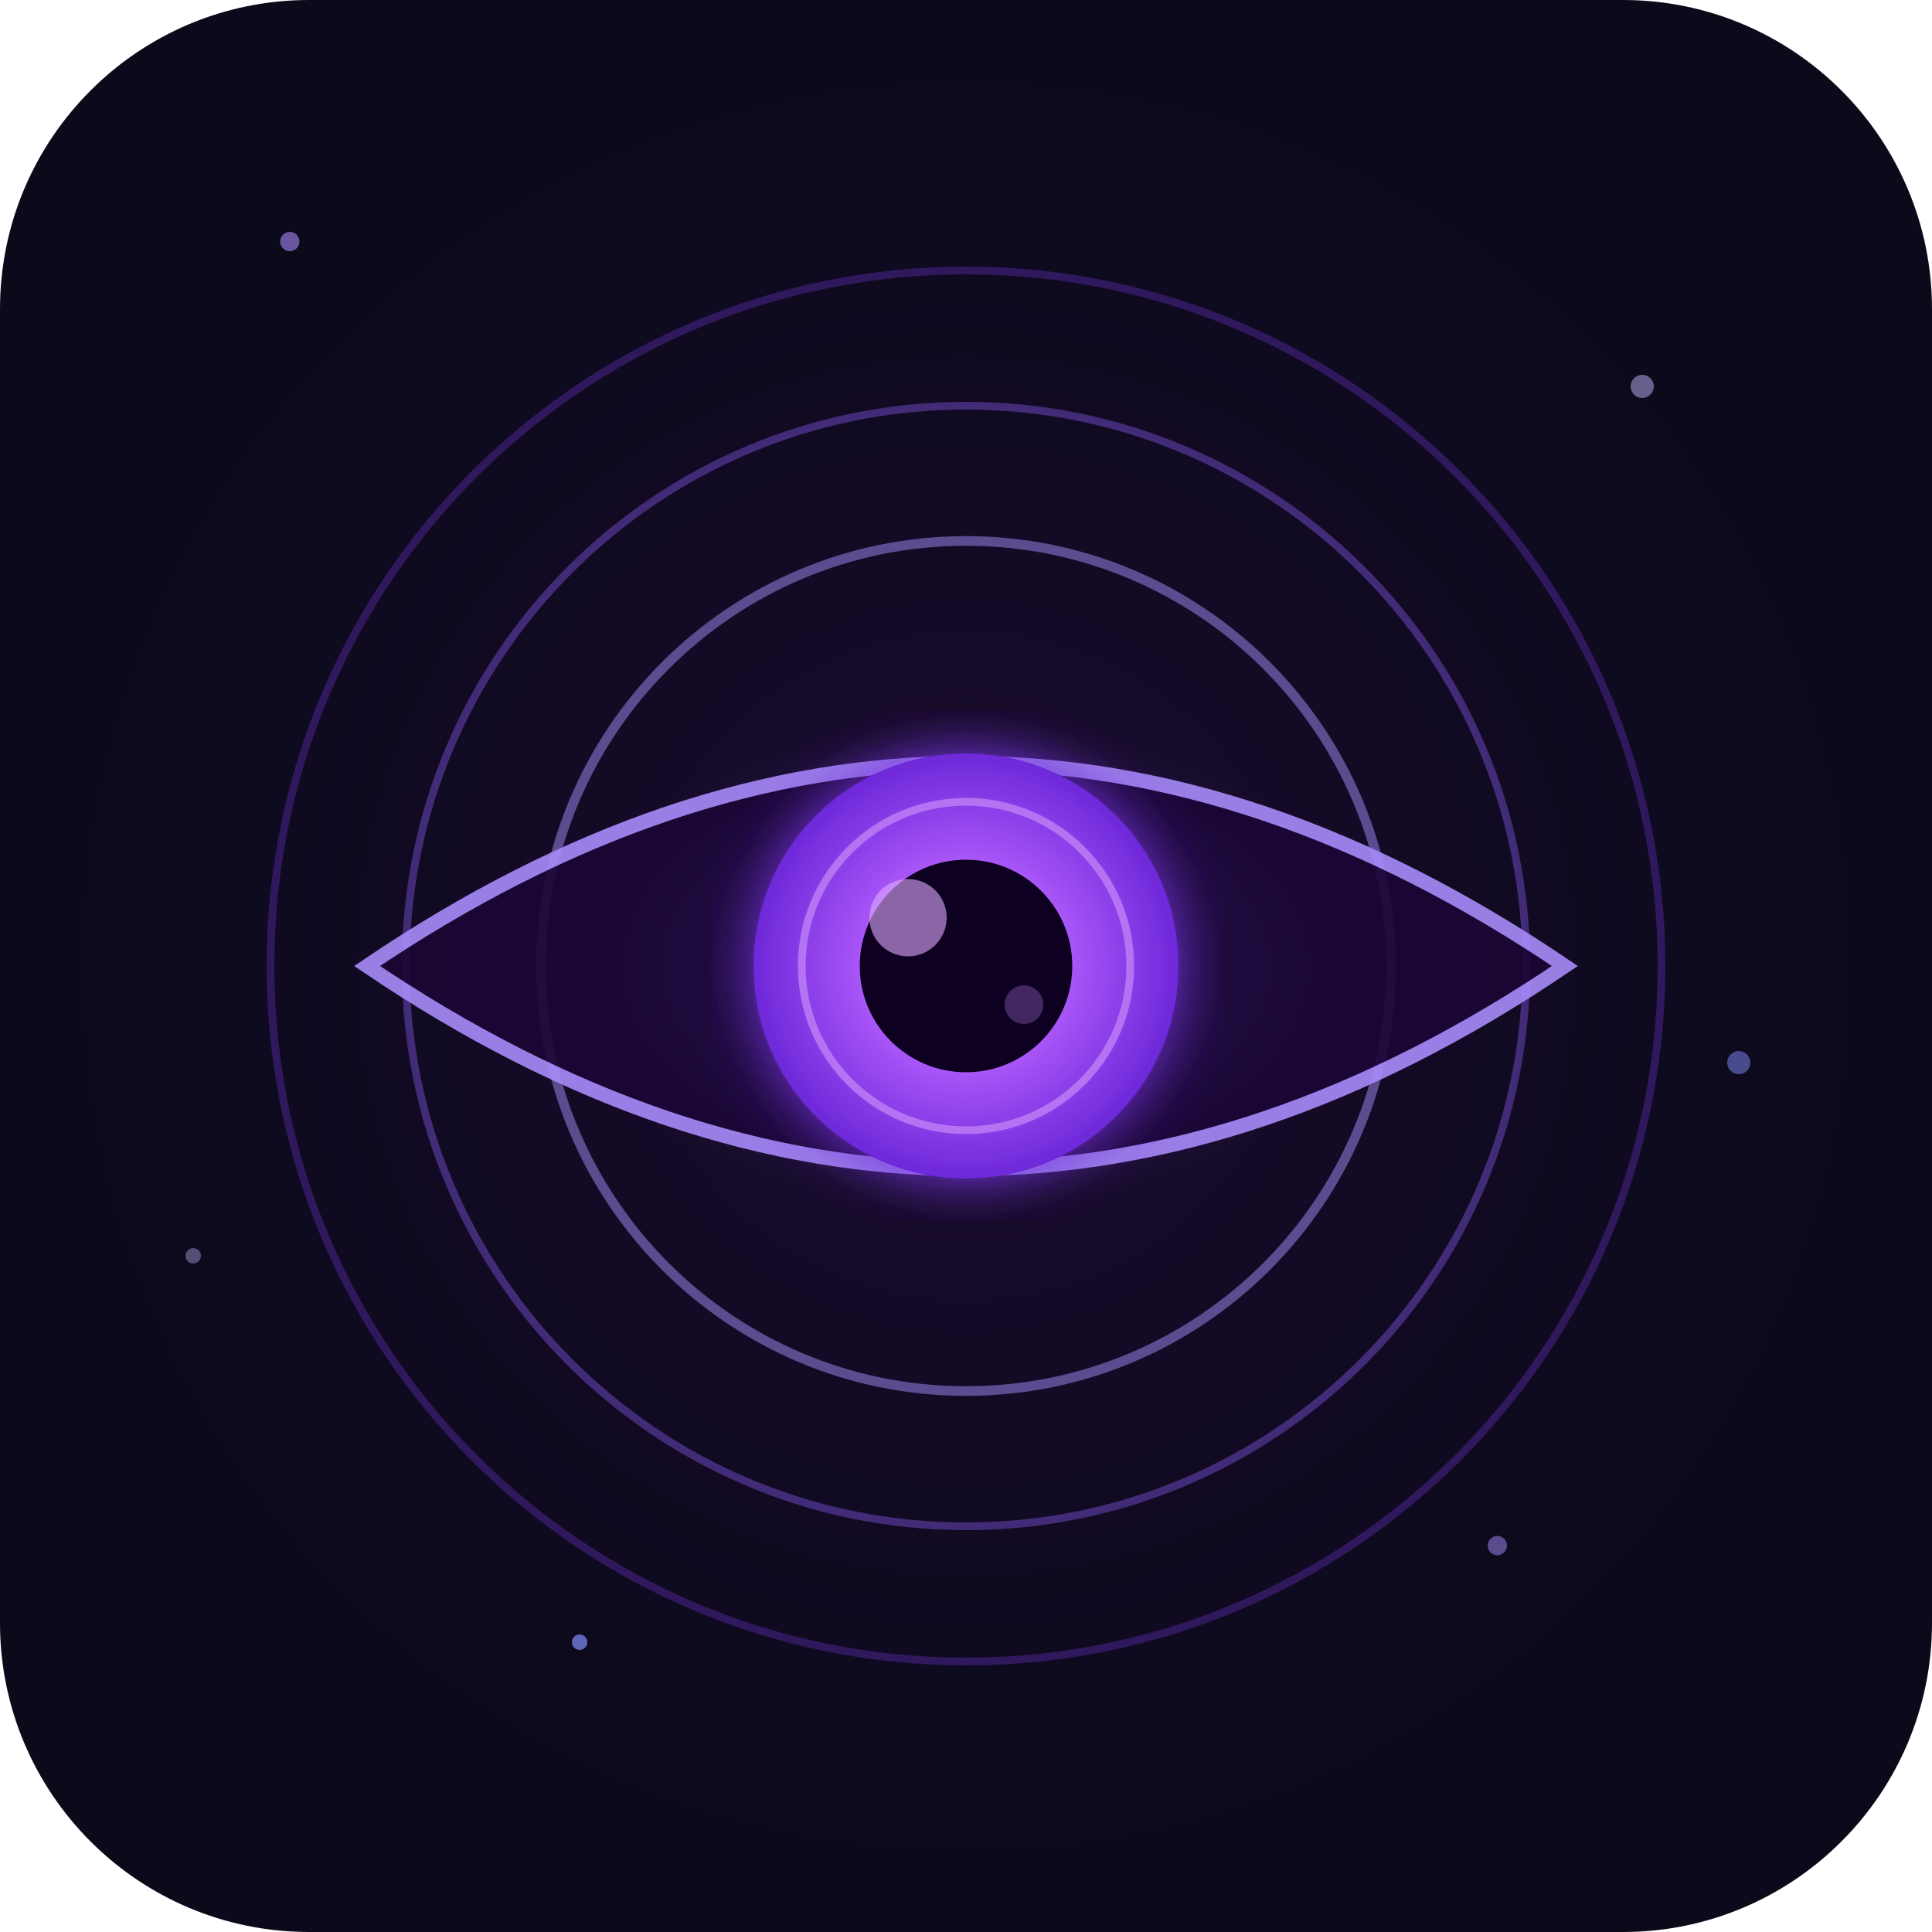
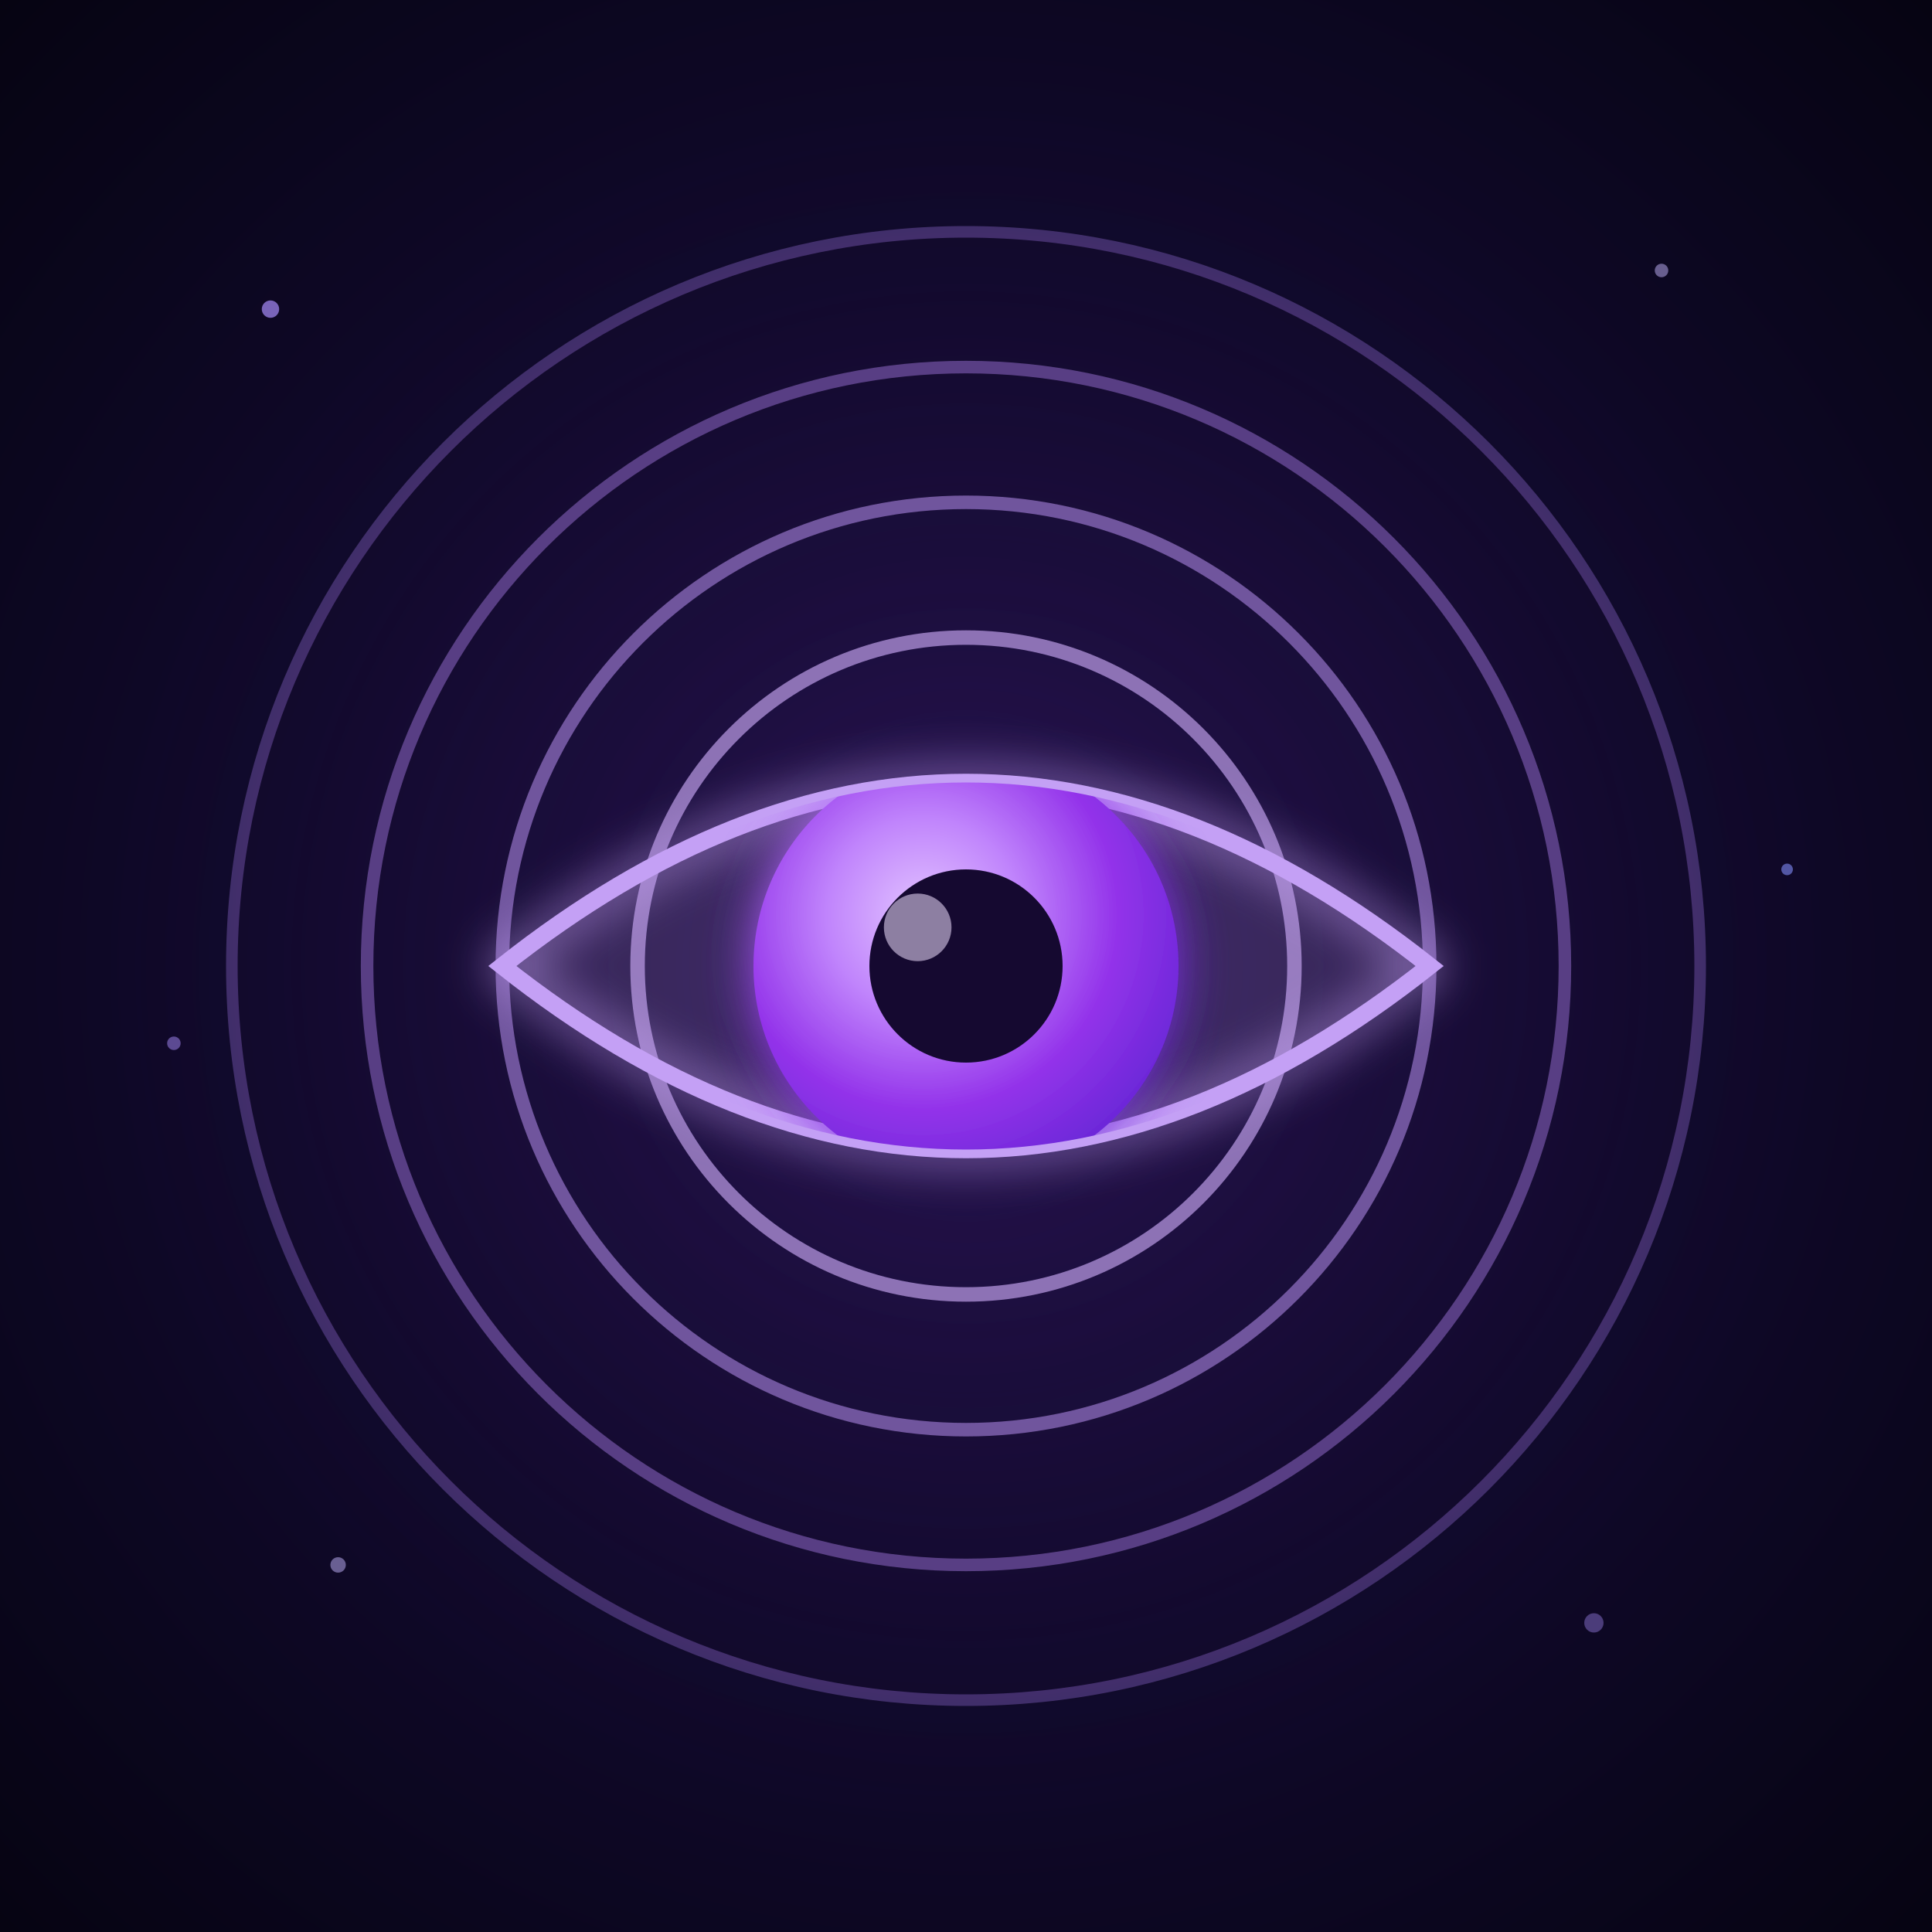
<svg xmlns="http://www.w3.org/2000/svg" viewBox="0 0 200 200">
  <defs>
-     <radialGradient id="bg" cx="50%" cy="50%" r="50%">
-       <stop offset="0%" stop-color="#1a0a2e" />
-       <stop offset="100%" stop-color="#0a0a1a" />
+     <radialGradient id="bg" cx="50%" cy="50%" r="70%">
+       <stop offset="0%" stop-color="#1e1040" />
+       <stop offset="60%" stop-color="#0f0828" />
+       <stop offset="100%" stop-color="#060412" />
    </radialGradient>
-     <radialGradient id="eyeGlow" cx="50%" cy="50%" r="50%">
-       <stop offset="0%" stop-color="#c084fc" />
-       <stop offset="60%" stop-color="#818cf8" />
-       <stop offset="100%" stop-color="#6366f1" stop-opacity="0" />
+     <radialGradient id="nebula" cx="50%" cy="50%" r="50%">
+       <stop offset="0%" stop-color="#4c1d95" stop-opacity="0.25" />
+       <stop offset="100%" stop-color="#1e1040" stop-opacity="0" />
    </radialGradient>
-     <radialGradient id="iris" cx="50%" cy="50%" r="50%">
-       <stop offset="0%" stop-color="#e0aaff" />
-       <stop offset="50%" stop-color="#a855f7" />
+     <radialGradient id="iris" cx="40%" cy="38%" r="65%">
+       <stop offset="0%" stop-color="#e2c4ff" />
+       <stop offset="35%" stop-color="#c084fc" />
+       <stop offset="70%" stop-color="#9333ea" />
      <stop offset="100%" stop-color="#6d28d9" />
    </radialGradient>
-     <filter id="glow">
-       <feGaussianBlur stdDeviation="3" result="blur" />
+     <filter id="softglow" x="-20%" y="-20%" width="140%" height="140%">
+       <feGaussianBlur stdDeviation="2.5" result="blur" />
      <feMerge>
        <feMergeNode in="blur" />
        <feMergeNode in="SourceGraphic" />
      </feMerge>
    </filter>
+     <clipPath id="eyeClip">
+       <path d="M 52 100 Q 100 62 148 100 Q 100 138 52 100 Z" />
+     </clipPath>
  </defs>
-   <rect width="200" height="200" rx="32" fill="url(#bg)" />
-   <circle cx="30" cy="25" r="1" fill="#a78bfa" opacity="0.6" />
-   <circle cx="170" cy="40" r="1.2" fill="#c4b5fd" opacity="0.5" />
-   <circle cx="60" cy="170" r="0.8" fill="#818cf8" opacity="0.7" />
-   <circle cx="155" cy="160" r="1" fill="#a78bfa" opacity="0.5" />
-   <circle cx="20" cy="130" r="0.8" fill="#c4b5fd" opacity="0.4" />
-   <circle cx="180" cy="110" r="1.2" fill="#818cf8" opacity="0.5" />
-   <circle cx="100" cy="100" r="72" fill="none" stroke="#7c3aed" stroke-width="0.8" opacity="0.3" />
-   <circle cx="100" cy="100" r="58" fill="none" stroke="#8b5cf6" stroke-width="0.8" opacity="0.4" />
-   <circle cx="100" cy="100" r="44" fill="none" stroke="#a78bfa" stroke-width="1" opacity="0.5" />
-   <ellipse cx="100" cy="100" rx="38" ry="22" fill="url(#eyeGlow)" opacity="0.5" filter="url(#glow)" />
-   <path d="M 38 100 Q 100 58 162 100 Q 100 142 38 100 Z" fill="#1a0535" stroke="#a78bfa" stroke-width="1.5" opacity="0.9" />
-   <circle cx="100" cy="100" r="22" fill="url(#iris)" filter="url(#glow)" />
-   <circle cx="100" cy="100" r="11" fill="#0d0020" />
-   <circle cx="94" cy="95" r="4" fill="#e0aaff" opacity="0.6" />
-   <circle cx="106" cy="104" r="2" fill="#c084fc" opacity="0.3" />
-   <circle cx="100" cy="100" r="17" fill="none" stroke="#e0aaff" stroke-width="0.8" opacity="0.5" />
+   <rect width="200" height="200" fill="url(#bg)" />
+   <circle cx="100" cy="100" r="90" fill="url(#nebula)" />
+   <circle cx="28" cy="32" r="0.9" fill="#a78bfa" opacity="0.7" />
+   <circle cx="172" cy="28" r="0.7" fill="#c4b5fd" opacity="0.5" />
+   <circle cx="165" cy="168" r="1" fill="#a78bfa" opacity="0.4" />
+   <circle cx="35" cy="162" r="0.8" fill="#c4b5fd" opacity="0.5" />
+   <circle cx="185" cy="90" r="0.6" fill="#818cf8" opacity="0.6" />
+   <circle cx="18" cy="108" r="0.7" fill="#a78bfa" opacity="0.5" />
+   <circle cx="100" cy="100" r="76" fill="none" stroke="#9b6fe0" stroke-width="1.2" opacity="0.35" />
+   <circle cx="100" cy="100" r="62" fill="none" stroke="#a87de8" stroke-width="1.3" opacity="0.45" />
+   <circle cx="100" cy="100" r="48" fill="none" stroke="#b88ff0" stroke-width="1.4" opacity="0.55" />
+   <circle cx="100" cy="100" r="34" fill="none" stroke="#c9a8f4" stroke-width="1.5" opacity="0.65" />
+   <path d="M 52 100 Q 100 62 148 100 Q 100 138 52 100 Z" fill="#d8b8ff" opacity="0.15" />
+   <path d="M 52 100 Q 100 62 148 100 Q 100 138 52 100 Z" fill="none" stroke="#c4a0f5" stroke-width="1.8" filter="url(#softglow)" />
+   <circle cx="100" cy="100" r="22" fill="url(#iris)" filter="url(#softglow)" clip-path="url(#eyeClip)" />
+   <circle cx="100" cy="100" r="10" fill="#150930" clip-path="url(#eyeClip)" />
+   <circle cx="95" cy="96" r="3.5" fill="#f0e0ff" opacity="0.55" clip-path="url(#eyeClip)" />
</svg>
